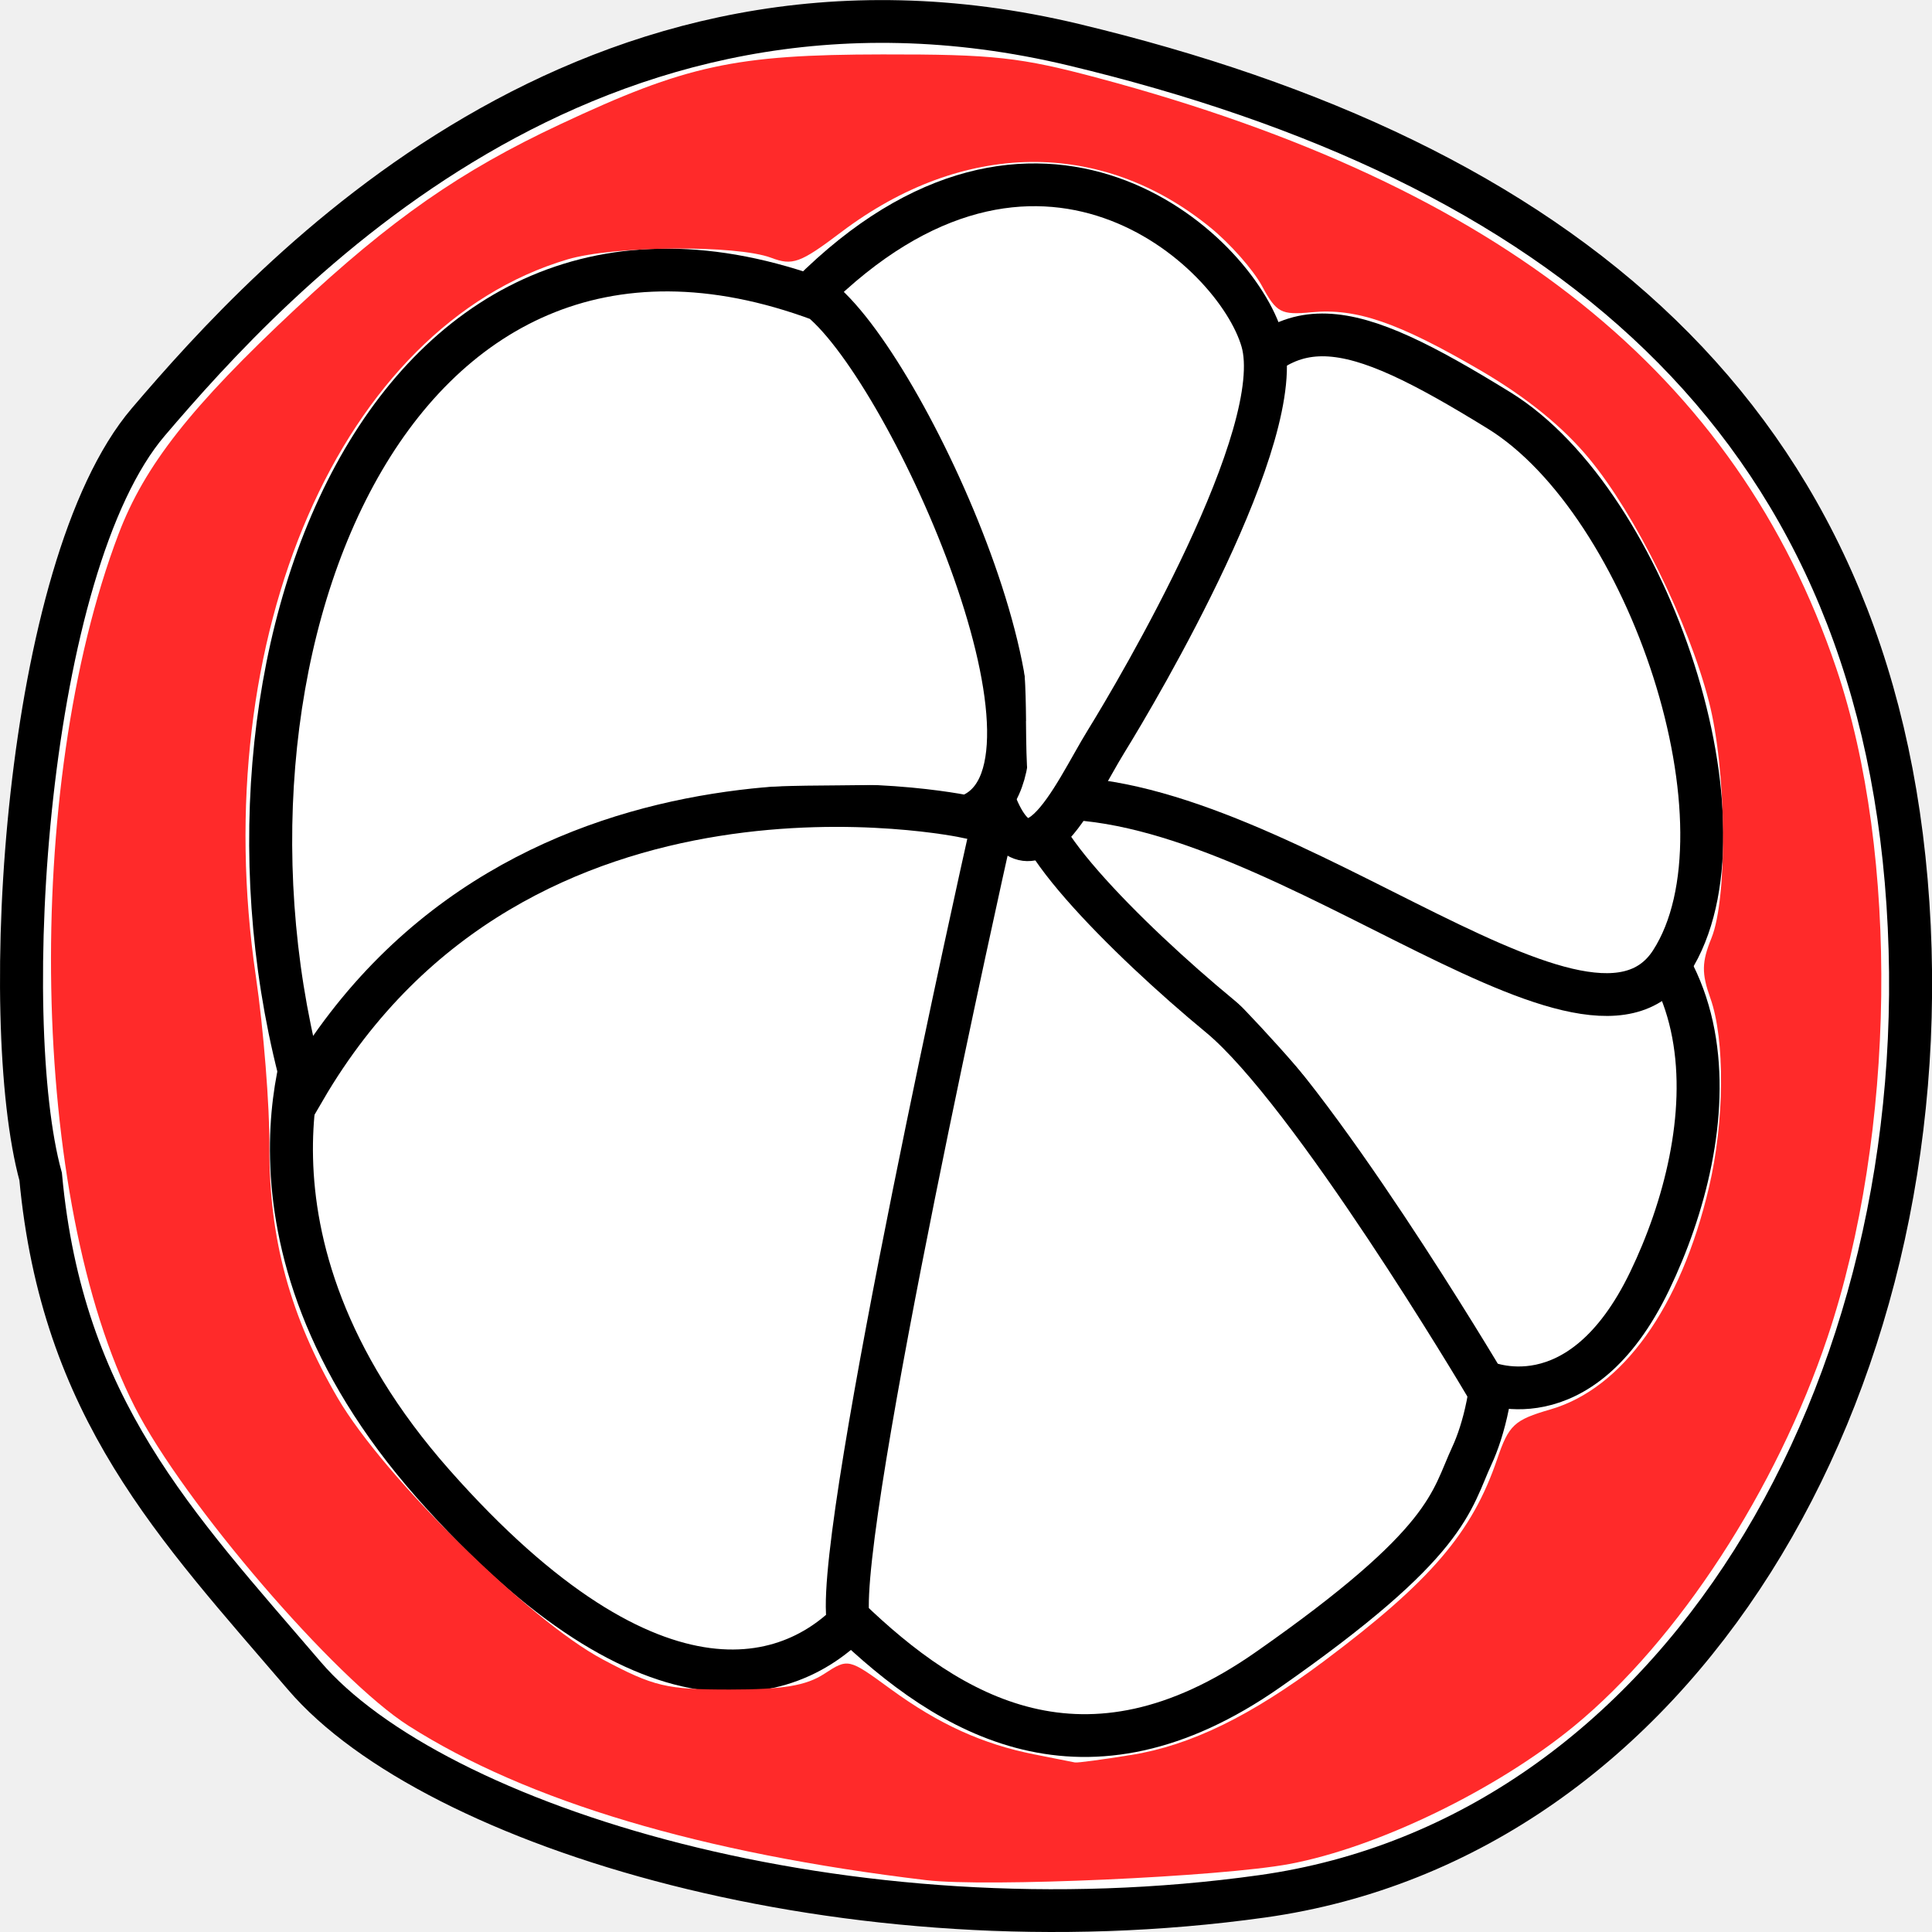
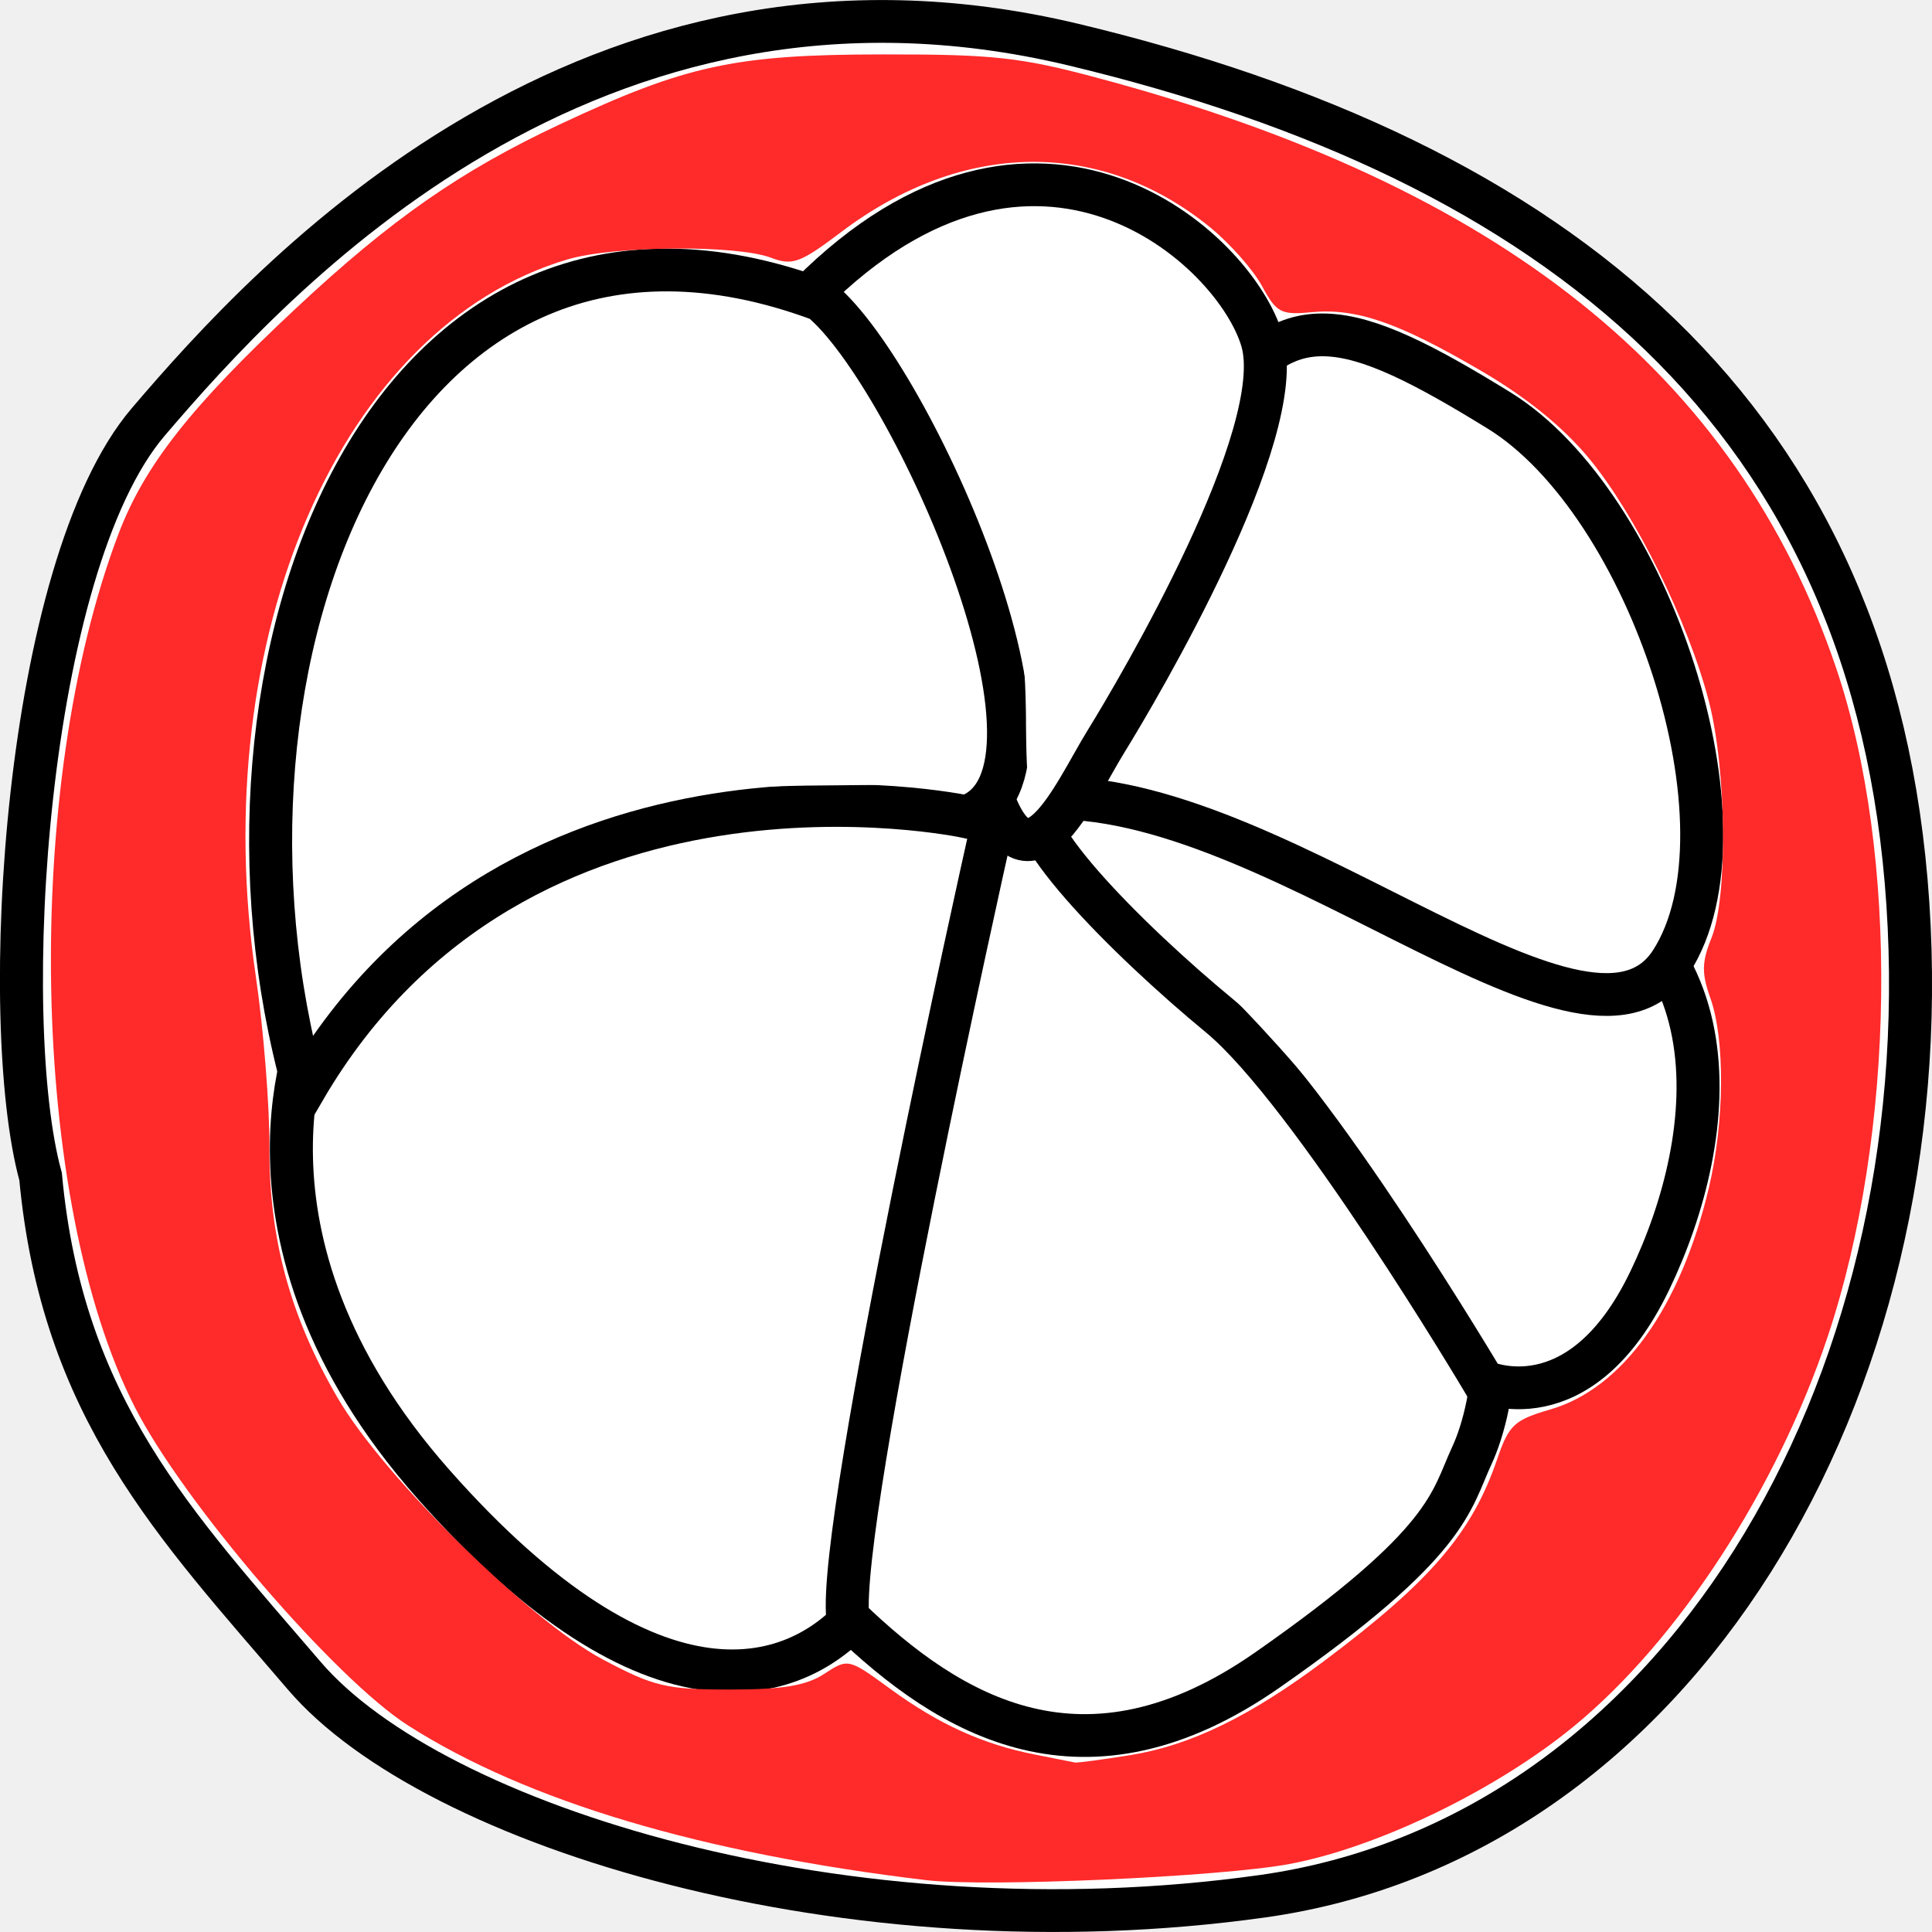
- <svg xmlns="http://www.w3.org/2000/svg" xmlns:xlink="http://www.w3.org/1999/xlink" width="24" height="24" id="svg2" version="1.1">
+ <svg xmlns="http://www.w3.org/2000/svg" xmlns:xlink="http://www.w3.org/1999/xlink" width="30" height="30" id="svg2" version="1.1">
  <defs id="defs4">
    <linearGradient id="linearGradient4415">
      <stop offset="0" id="stop4417" stop-color="#ffffff" />
      <stop offset="1" id="stop4419" stop-color="#ded3d5" />
    </linearGradient>
    <linearGradient id="linearGradient4409">
      <stop id="stop4411" offset="0" stop-color="#e15f5f" />
      <stop id="stop4413" offset="1" stop-color="#823632" />
    </linearGradient>
    <radialGradient xlink:href="#linearGradient4409" id="radialGradient4462" gradientUnits="userSpaceOnUse" gradientTransform="matrix(1.025503,-0.02550347,0.02306095,0.9272892,-21.03237,49.74992)" cx="294.641" cy="586.185" fx="294.641" fy="586.185" r="83.178" />
    <radialGradient xlink:href="#linearGradient4415" id="radialGradient4464" gradientUnits="userSpaceOnUse" gradientTransform="matrix(0.9450345,-0.3269705,0.4419649,1.2774,-237.0832,-66.28154)" cx="273.302" cy="575.563" fx="273.302" fy="575.563" r="31.998" />
    <radialGradient xlink:href="#linearGradient4415" id="radialGradient4466" gradientUnits="userSpaceOnUse" gradientTransform="matrix(1.04914,-0.2948404,0.3646936,1.297701,-220.4673,-74.51781)" cx="308.282" cy="562.988" fx="308.282" fy="562.988" r="28.779" />
    <radialGradient xlink:href="#linearGradient4415" id="radialGradient4468" gradientUnits="userSpaceOnUse" gradientTransform="matrix(0.9162662,0.40057,-0.526661,1.204687,337.0098,-254.113)" cx="327.562" cy="587.82" fx="327.562" fy="587.82" r="29.538" />
    <radialGradient xlink:href="#linearGradient4415" id="radialGradient4470" gradientUnits="userSpaceOnUse" gradientTransform="matrix(0.3133948,0.8286615,-0.8539469,0.3229575,735.5736,139.6138)" cx="323.311" cy="601.427" fx="323.311" fy="601.427" r="29.866" />
    <radialGradient xlink:href="#linearGradient4415" id="radialGradient4472" gradientUnits="userSpaceOnUse" gradientTransform="matrix(-0.7311396,0.8655698,-1.012727,-0.8554419,1158.601,869.491)" cx="310.112" cy="613.94" fx="310.112" fy="613.94" r="20.423" />
    <radialGradient xlink:href="#linearGradient4415" id="radialGradient4474" gradientUnits="userSpaceOnUse" gradientTransform="matrix(-0.9263463,-0.376673,0.3880856,-0.9544132,290.6939,1296.041)" cx="273.849" cy="610.264" fx="273.849" fy="610.264" r="32.797" />
  </defs>
-   <g id="g20" transform="matrix(0.5342508,0,0,-0.5313206,-0.5640492,24.80915)" style="fill:#ffffff">
+   <g id="g20" transform="matrix(0.6678082,0,0,-0.6641504,-0.7059716,31.01089)" style="fill:#ffffff">
    <g id="g4453" style="fill:#ffffff">
      <path id="path3555" d="M 2.001,19.184 C 1,22.848 1.626,33.433 4.503,36.826 7.381,40.219 14.764,48.361 26.025,45.647 37.286,42.933 44.669,36.962 45.419,25.563 46.17,14.163 40.039,3.714 30.404,2.357 20.77,1 11.135,3.985 8.132,7.514 5.129,11.042 2.502,13.756 2.001,19.184 l 0,2e-6 z" style="fill:#ffffff;stroke:#000000;stroke-width:1px" />
      <path id="path3553" d="m 8.382,22.848 c 0,0 -2.377,-5.021 2.753,-10.856 5.13,-5.835 8.508,-4.75 10.01,-2.85 2.127,4.343 4.004,18.049 3.253,18.999 -0.751,0.95 -12.012,2.171 -16.016,-5.292 l 2e-6,0 z" style="fill:#ffffff;stroke:#000000;stroke-width:1px" />
      <path id="path3543" d="m 24.023,26.92 c 0,0 -3.504,-15.742 -3.253,-18.049 2.377,-2.307 5.505,-4.207 9.76,-1.221 4.254,2.986 4.254,3.935 4.755,5.021 0.5,1.086 1.251,4.343 -1.376,7.192 -2.628,2.85 -7.007,7.599 -7.883,8.007 -0.876,0.407 -1.627,0.678 -2.002,-0.95 z" style="fill:#ffffff;stroke:#000000;stroke-width:1px" />
      <path id="path3545" d="m 35.546,14.398 c 0,0 2.241,-1.049 3.867,2.344 1.627,3.393 2.252,8.685 -3.503,10.042 -5.756,1.357 -9.76,1.9 -10.636,1.357 -0.876,-0.543 2.014,-3.436 4.141,-5.2 2.127,-1.764 6.131,-8.543 6.131,-8.543 z" style="fill:#ffffff;stroke:#000000;stroke-width:1px" />
      <path id="path3547" d="m 25.024,28.005 c 0,0 2.628,6.242 4.254,8.957 1.627,2.714 3.128,2.307 6.632,0.136 3.503,-2.171 6.006,-9.771 4.004,-12.892 -2.002,-3.121 -9.509,4.343 -14.89,3.8 l -2e-6,0 z" style="fill:#ffffff;stroke:#000000;stroke-width:1px" />
      <path id="path3549" d="m 19.894,39.811 c 0,0 3.253,-8.414 4.129,-11.399 0.876,-2.985 2.002,-0.271 2.753,0.95 0.751,1.221 4.254,7.192 3.629,9.364 -0.626,2.171 -5.255,6.378 -10.51,1.086 z" style="fill:#ffffff;stroke:#000000;stroke-width:1px" />
      <path id="path3551" d="m 23.522,27.598 c 0,0 -10.385,2.243 -15.39,-6.378 -2.753,9.906 1.877,22.256 12.012,18.456 2.127,-1.764 6.256,-11.128 3.378,-12.078 z" style="fill:#ffffff;stroke:#000000;stroke-width:1px" />
    </g>
  </g>
-   <path style="fill:#ffffff" d="M 3.826,12.21 C 3.653,11.204 3.745,8.849 3.995,7.913 4.799,4.888 6.762,3.317 9.133,3.8 c 0.682,0.139 0.848,0.219 1.145,0.554 1.084,1.226 2.255,4.67 1.798,5.288 -0.047,0.063 -0.737,0.11 -1.655,0.114 C 9.281,9.76 8.648,9.813 8.138,9.949 6.604,10.357 5.182,11.216 4.298,12.269 l -0.384,0.457 -0.088,-0.515 z" id="path3009" />
-   <path style="fill:#ffffff" d="M 8.41,20.302 C 7.638,20.052 6.666,19.317 5.738,18.285 4.595,17.012 4.005,15.721 3.987,14.452 3.979,13.865 4.015,13.767 4.483,13.115 5.297,11.981 6.452,11.157 7.837,10.721 8.784,10.424 10.38,10.274 11.336,10.393 c 0.574,0.071 0.621,0.097 0.561,0.312 -0.204,0.74 -1.391,6.83 -1.561,8.01 -0.198,1.37 -0.209,1.403 -0.521,1.535 -0.339,0.144 -1.045,0.17 -1.406,0.053 z" id="path3011" />
-   <path style="fill:#ffffff" d="m 12.756,21.109 c -0.593,-0.185 -0.896,-0.352 -1.452,-0.799 l -0.474,-0.381 0.074,-0.658 c 0.143,-1.272 1.54,-8.348 1.681,-8.516 0.133,-0.159 2.999,2.775 3.769,3.859 0.973,1.37 1.781,2.675 1.778,2.873 -0.004,0.283 -0.401,1.028 -0.768,1.444 -0.417,0.473 -1.591,1.417 -2.189,1.762 -0.459,0.264 -1.422,0.571 -1.76,0.56 -0.124,-0.004 -0.42,-0.068 -0.659,-0.143 z" id="path3013" />
-   <path style="fill:#ffffff" d="m 18.498,16.639 c -1.435,-2.299 -2.115,-3.183 -3.594,-4.666 -0.855,-0.858 -1.514,-1.599 -1.465,-1.648 0.164,-0.163 1.352,0.236 3.003,1.01 2.776,1.301 3.151,1.427 3.803,1.281 0.323,-0.072 0.379,-0.054 0.433,0.147 0.314,1.165 -0.419,3.445 -1.275,3.964 -0.469,0.284 -0.686,0.263 -0.905,-0.087 z" id="path3015" />
-   <path style="fill:#ffffff" d="m 19.71,11.99 c -0.438,-0.082 -1.341,-0.457 -2.88,-1.196 C 15.964,10.378 14.962,9.954 14.603,9.853 14.245,9.752 13.937,9.657 13.919,9.642 13.902,9.627 14.04,9.357 14.226,9.042 15.109,7.553 15.758,6.076 15.965,5.087 c 0.117,-0.559 0.133,-0.579 0.482,-0.579 0.529,0 1.874,0.725 2.506,1.35 1.994,1.972 2.549,6.466 0.757,6.131 z" id="path3017" />
-   <path style="fill:#ffffff" d="M 12.746,8.957 C 12.738,8.062 12.686,7.774 12.381,6.94 11.952,5.767 11.616,5.093 11.048,4.26 10.545,3.522 10.56,3.483 11.534,2.999 c 1.213,-0.603 2.458,-0.371 3.363,0.625 0.214,0.236 0.42,0.57 0.458,0.742 0.135,0.611 -0.698,2.656 -1.916,4.703 -0.652,1.096 -0.683,1.091 -0.694,-0.112 l 0,0 z" id="path3019" />
-   <path style="fill:#ff2a2a" d="M 11.506,23.356 C 8.714,23.022 6.55,22.377 5.075,21.438 4.162,20.857 2.275,18.66 1.674,17.477 0.372,14.917 0.277,9.784 1.473,6.633 1.796,5.783 2.372,5.05 3.678,3.83 4.863,2.722 5.722,2.123 6.959,1.544 8.523,0.81 9.13,0.678 10.963,0.676 c 1.381,-0.002 1.713,0.035 2.685,0.295 5,1.339 7.926,3.68 9.162,7.328 0.786,2.32 0.741,5.779 -0.108,8.313 -0.634,1.892 -1.854,3.765 -3.144,4.827 -0.964,0.793 -2.442,1.51 -3.539,1.716 -0.853,0.16 -3.768,0.29 -4.512,0.201 l 0,0 z m 2.542,-1.554 c 0.744,-0.121 1.484,-0.482 2.402,-1.169 1.321,-0.99 1.838,-1.593 2.149,-2.509 0.144,-0.423 0.211,-0.485 0.659,-0.615 0.898,-0.26 1.618,-1.266 1.97,-2.753 0.195,-0.821 0.203,-1.841 0.018,-2.358 -0.109,-0.307 -0.107,-0.447 0.014,-0.744 0.205,-0.506 0.188,-2.091 -0.031,-2.938 C 20.975,7.727 20.316,6.391 19.742,5.698 19.416,5.303 18.962,4.935 18.394,4.603 17.368,4.005 16.849,3.826 16.292,3.879 15.913,3.915 15.857,3.885 15.677,3.553 15.569,3.352 15.28,3.025 15.035,2.826 13.678,1.72 11.959,1.742 10.448,2.885 9.94,3.269 9.846,3.303 9.579,3.202 9.149,3.04 7.626,3.052 7.051,3.222 4.235,4.057 2.559,7.91 3.178,12.127 c 0.096,0.654 0.172,1.61 0.169,2.126 -0.006,1.133 0.258,2.104 0.849,3.115 0.571,0.977 2.379,2.761 3.29,3.245 0.638,0.339 0.791,0.375 1.58,0.375 0.659,0 0.948,-0.048 1.173,-0.195 0.298,-0.194 0.301,-0.194 0.826,0.19 0.599,0.437 1.145,0.685 1.79,0.812 0.245,0.048 0.469,0.093 0.499,0.099 0.03,0.006 0.343,-0.036 0.695,-0.093 l 0,0 z" id="path3025" />
+   <path style="fill:#ffffff" d="M 4.781,15.263 C 4.565,14.005 4.681,11.061 4.992,9.891 5.998,6.11 8.451,4.146 11.415,4.749 c 0.853,0.174 1.06,0.274 1.431,0.693 1.355,1.533 2.819,5.837 2.247,6.61 -0.058,0.079 -0.922,0.138 -2.069,0.142 -1.423,0.005 -2.214,0.072 -2.852,0.242 -1.918,0.51 -3.694,1.584 -4.8,2.9 L 4.892,15.907 4.781,15.263 z" id="path3009" />
+   <path style="fill:#ffffff" d="M 10.511,25.377 C 9.547,25.064 8.332,24.146 7.172,22.855 5.743,21.264 5.006,19.651 4.983,18.065 c -0.01,-0.734 0.035,-0.856 0.62,-1.672 1.017,-1.418 2.46,-2.448 4.193,-2.992 1.183,-0.372 3.178,-0.559 4.373,-0.41 0.718,0.089 0.776,0.121 0.702,0.39 -0.255,0.925 -1.738,8.538 -1.951,10.012 -0.247,1.712 -0.261,1.753 -0.651,1.919 -0.423,0.18 -1.306,0.213 -1.757,0.066 z" id="path3011" />
+   <path style="fill:#ffffff" d="M 15.944,26.385 C 15.203,26.153 14.824,25.945 14.129,25.386 l -0.592,-0.476 0.093,-0.823 c 0.179,-1.59 1.925,-10.435 2.102,-10.645 0.167,-0.199 3.749,3.469 4.711,4.824 1.217,1.713 2.226,3.344 2.222,3.591 -0.006,0.354 -0.501,1.285 -0.96,1.805 -0.522,0.591 -1.988,1.771 -2.736,2.202 -0.574,0.33 -1.778,0.714 -2.2,0.7 -0.155,-0.005 -0.525,-0.086 -0.824,-0.179 z" id="path3013" />
+   <path style="fill:#ffffff" d="m 23.121,20.798 c -1.793,-2.873 -2.644,-3.978 -4.492,-5.833 -1.068,-1.072 -1.893,-1.999 -1.832,-2.06 0.205,-0.204 1.69,0.295 3.754,1.263 3.469,1.626 3.939,1.784 4.754,1.601 0.404,-0.091 0.474,-0.067 0.541,0.183 0.393,1.456 -0.524,4.307 -1.593,4.955 -0.586,0.355 -0.858,0.329 -1.132,-0.109 z" id="path3015" />
+   <path style="fill:#ffffff" d="m 24.637,14.987 c -0.548,-0.102 -1.676,-0.571 -3.599,-1.495 -1.083,-0.52 -2.336,-1.05 -2.784,-1.176 -0.448,-0.126 -0.833,-0.245 -0.855,-0.264 -0.022,-0.019 0.151,-0.356 0.384,-0.749 1.104,-1.862 1.915,-3.708 2.173,-4.944 0.146,-0.699 0.166,-0.723 0.603,-0.723 0.661,0 2.342,0.906 3.133,1.688 2.493,2.465 3.186,8.082 0.946,7.664 z" id="path3017" />
+   <path style="fill:#ffffff" d="M 15.932,11.196 C 15.921,10.077 15.856,9.717 15.475,8.675 14.939,7.209 14.52,6.365 13.81,5.324 13.181,4.402 13.199,4.353 14.417,3.748 c 1.516,-0.753 3.073,-0.464 4.204,0.781 0.268,0.295 0.526,0.712 0.573,0.927 0.169,0.764 -0.872,3.32 -2.395,5.879 -0.815,1.37 -0.854,1.364 -0.868,-0.14 l 0,0 z" id="path3019" />
+   <path style="fill:#ff2a2a" d="M 14.382,29.195 C 10.891,28.777 8.187,27.971 6.343,26.797 5.201,26.071 2.843,23.324 2.091,21.845 0.464,18.645 0.345,12.229 1.84,8.29 2.244,7.228 2.964,6.312 4.597,4.786 6.078,3.402 7.152,2.654 8.697,1.929 10.652,1.012 11.412,0.847 13.703,0.845 c 1.726,-0.002 2.141,0.043 3.356,0.369 6.25,1.674 9.908,4.599 11.453,9.16 0.982,2.901 0.926,7.223 -0.135,10.391 -0.792,2.365 -2.317,4.706 -3.93,6.034 -1.204,0.992 -3.052,1.888 -4.424,2.145 -1.066,0.2 -4.71,0.362 -5.64,0.251 l 0,0 z m 3.178,-1.943 c 0.929,-0.151 1.855,-0.602 3.002,-1.461 1.652,-1.237 2.298,-1.991 2.687,-3.136 0.18,-0.528 0.263,-0.606 0.824,-0.769 1.123,-0.326 2.022,-1.582 2.462,-3.441 0.243,-1.026 0.253,-2.301 0.023,-2.948 -0.137,-0.384 -0.133,-0.559 0.017,-0.931 0.256,-0.632 0.235,-2.614 -0.039,-3.673 C 26.217,9.658 25.393,7.988 24.677,7.121 24.269,6.629 23.702,6.168 22.991,5.754 21.709,5.005 21.06,4.782 20.363,4.848 19.89,4.893 19.82,4.856 19.596,4.441 19.46,4.19 19.098,3.781 18.793,3.532 17.096,2.149 14.948,2.176 13.059,3.605 12.424,4.085 12.306,4.128 11.972,4.002 11.436,3.799 9.532,3.815 8.813,4.028 5.293,5.071 3.198,9.887 3.972,15.159 c 0.12,0.817 0.215,2.013 0.212,2.657 -0.008,1.416 0.323,2.63 1.061,3.894 0.713,1.222 2.973,3.451 4.112,4.056 0.798,0.424 0.988,0.469 1.975,0.469 0.824,0 1.184,-0.06 1.466,-0.243 0.372,-0.243 0.376,-0.242 1.032,0.237 0.749,0.546 1.431,0.856 2.237,1.015 0.306,0.06 0.587,0.116 0.624,0.124 0.037,0.008 0.428,-0.045 0.869,-0.116 l 0,0 z" id="path3025" />
</svg>
